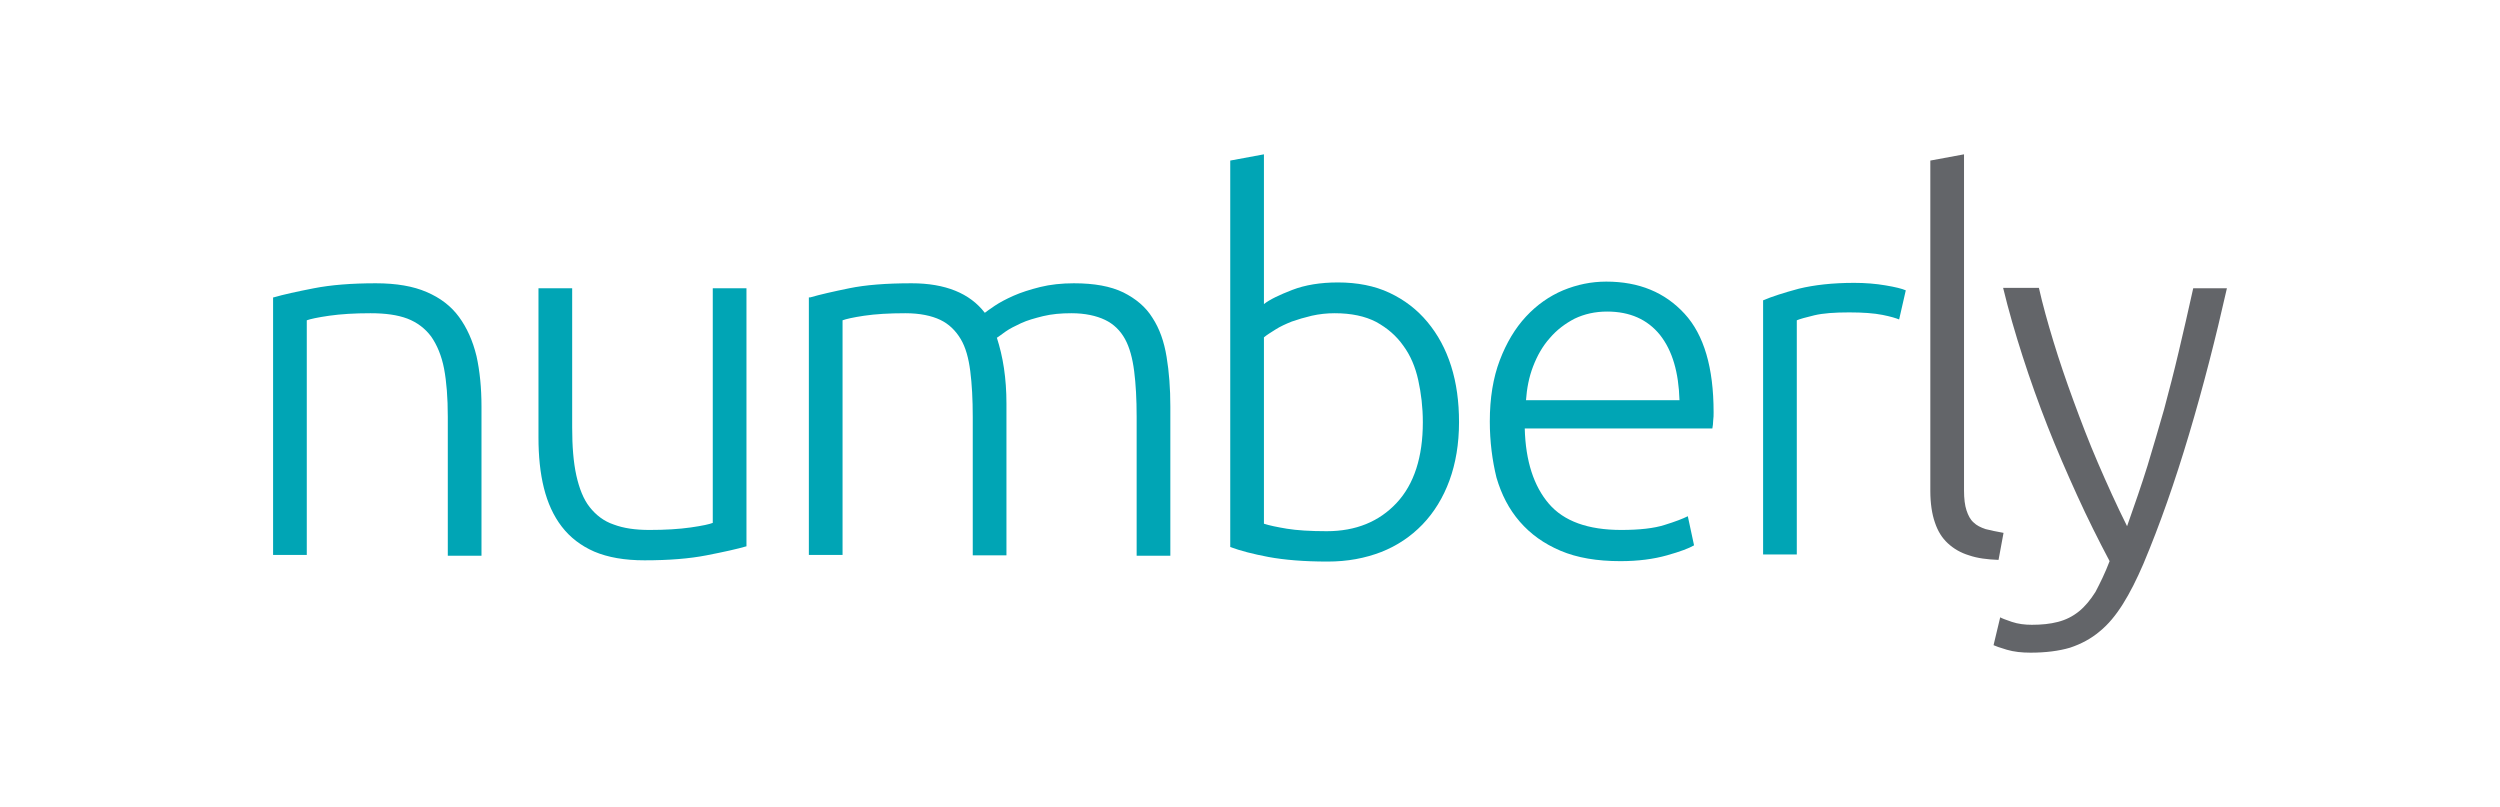
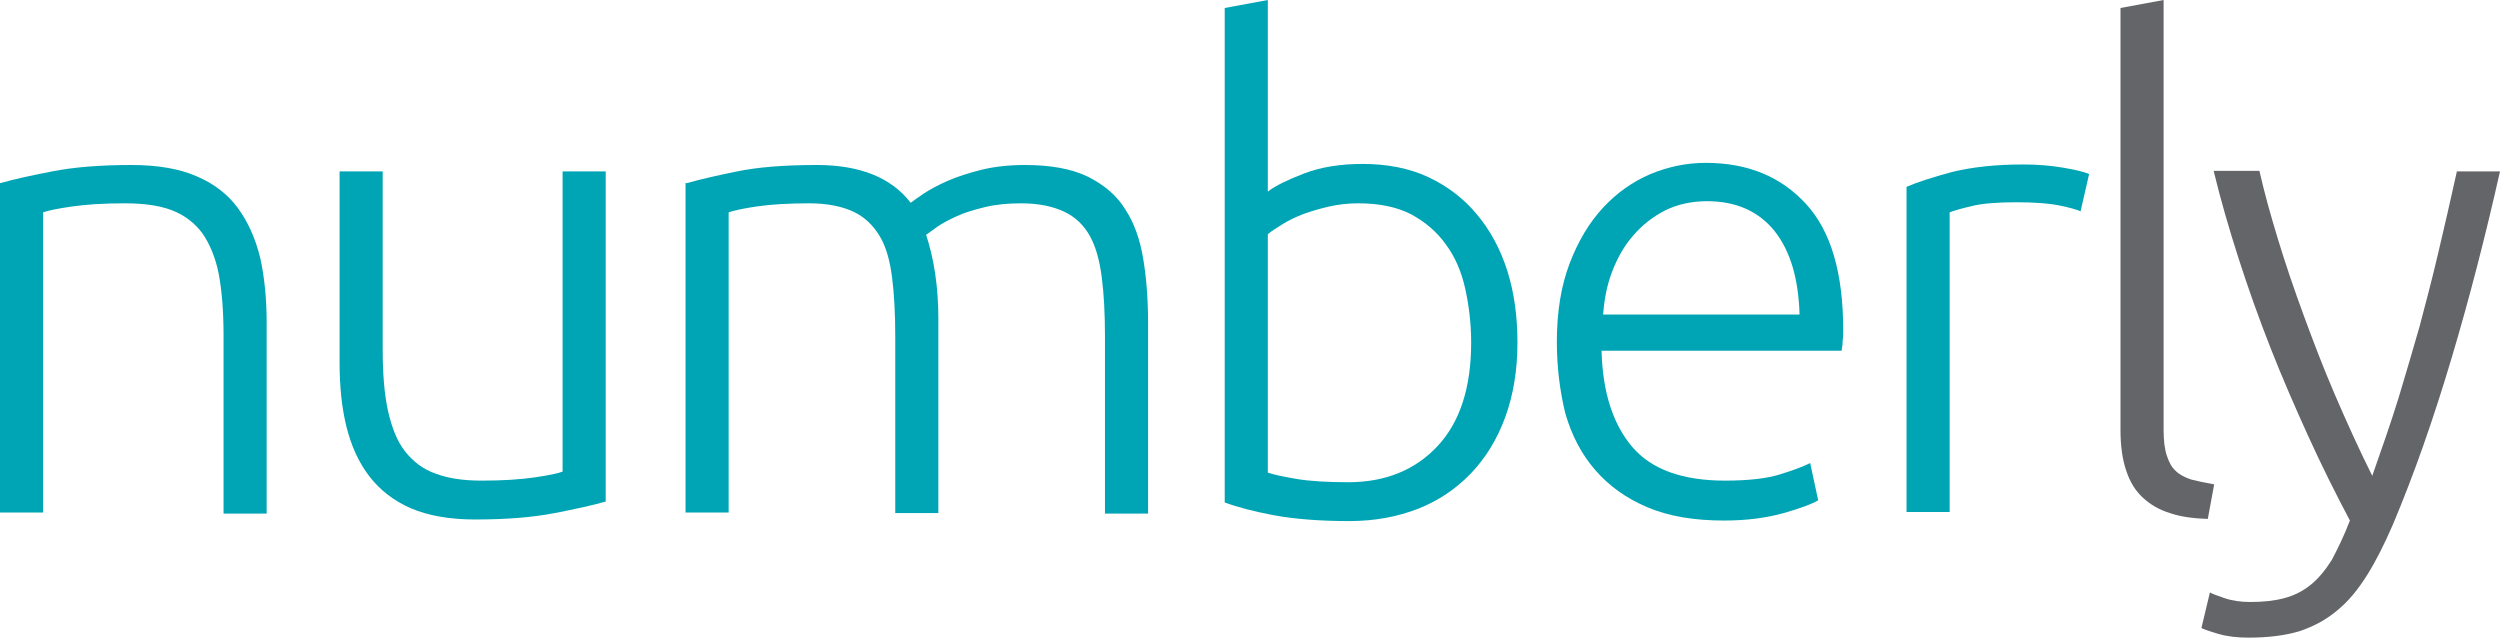
- <svg xmlns="http://www.w3.org/2000/svg" width="601mm" height="194mm" viewBox="0 0 601 194" version="1.1" id="svg896">
+ <svg xmlns="http://www.w3.org/2000/svg" width="552.554mm" height="140.932mm" viewBox="0 0 552.554 140.932" version="1.1" id="svg896">
  <defs id="defs890" />
-   <g id="layer1" transform="translate(-38.40427,5.127648)">
-     <g id="g22" transform="translate(38.55427,-0.8276475)">
-       <path class="st0" d="m 65.6,67.2 c 2.4,-0.7 5.6,-1.4 9.7,-2.2 4.1,-0.8 9,-1.2 14.9,-1.2 4.9,0 9,0.7 12.2,2.1 3.3,1.4 5.9,3.4 7.8,6 1.9,2.6 3.3,5.7 4.2,9.4 0.8,3.6 1.2,7.7 1.2,12.1 v 35.9 h -8.1 V 95.9 c 0,-4.6 -0.3,-8.4 -0.9,-11.6 -0.6,-3.1 -1.7,-5.7 -3.1,-7.7 -1.5,-2 -3.4,-3.4 -5.7,-4.3 -2.4,-0.9 -5.3,-1.3 -8.9,-1.3 -3.8,0 -7.1,0.2 -9.9,0.6 -2.8,0.4 -4.6,0.8 -5.4,1.1 v 56.4 H 65.5 V 67.2 Z" id="path6" style="fill:#00a5b5" />
-       <path class="st0" d="m 179.4,127 c -2.4,0.7 -5.6,1.4 -9.7,2.2 -4.1,0.8 -9,1.2 -14.9,1.2 -4.8,0 -8.8,-0.7 -12.1,-2.1 -3.2,-1.4 -5.8,-3.4 -7.8,-6 -2,-2.6 -3.4,-5.7 -4.3,-9.3 -0.9,-3.6 -1.3,-7.7 -1.3,-12.1 V 65 h 8.1 v 33.4 c 0,4.6 0.3,8.4 1,11.6 0.7,3.1 1.7,5.7 3.2,7.6 1.5,1.9 3.4,3.4 5.8,4.2 2.4,0.9 5.2,1.3 8.6,1.3 3.8,0 7.1,-0.2 9.9,-0.6 2.8,-0.4 4.6,-0.8 5.3,-1.1 V 65 h 8.1 v 62 z" id="path8" style="fill:#00a5b5" />
-       <path class="st0" d="m 194.6,67.2 c 2.4,-0.7 5.5,-1.4 9.4,-2.2 3.9,-0.8 8.8,-1.2 15,-1.2 8.1,0 14,2.4 17.6,7.1 0.4,-0.3 1.2,-0.9 2.4,-1.7 1.2,-0.8 2.7,-1.6 4.5,-2.4 1.8,-0.8 4,-1.5 6.4,-2.1 2.4,-0.6 5.2,-0.9 8.1,-0.9 4.9,0 8.8,0.7 11.9,2.2 3,1.5 5.4,3.5 7,6.1 1.7,2.6 2.8,5.7 3.4,9.4 0.6,3.6 0.9,7.6 0.9,11.9 v 35.9 h -8.1 V 95.9 c 0,-4.2 -0.2,-7.9 -0.6,-11 -0.4,-3.1 -1.1,-5.7 -2.2,-7.7 -1.1,-2 -2.7,-3.6 -4.8,-4.6 -2.1,-1 -4.8,-1.6 -8.1,-1.6 -2.5,0 -4.7,0.2 -6.8,0.7 -2,0.5 -3.8,1 -5.3,1.7 -1.5,0.7 -2.7,1.3 -3.7,2 -1,0.7 -1.6,1.2 -2.1,1.5 0.7,2.2 1.3,4.6 1.7,7.3 0.4,2.7 0.6,5.5 0.6,8.5 v 36.5 h -8.1 V 95.9 c 0,-4.2 -0.2,-7.9 -0.6,-11 -0.4,-3.1 -1.1,-5.7 -2.3,-7.7 -1.2,-2 -2.8,-3.6 -4.9,-4.6 -2.1,-1 -4.9,-1.6 -8.4,-1.6 -3.9,0 -7.2,0.2 -9.9,0.6 -2.7,0.4 -4.4,0.8 -5.2,1.1 v 56.4 h -8.1 V 67.2 Z" id="path10" style="fill:#00a5b5" />
-       <path class="st0" d="m 303.7,68.8 c 1.4,-1.1 3.7,-2.2 6.8,-3.4 3.1,-1.2 6.8,-1.8 11,-1.8 4.6,0 8.8,0.8 12.4,2.5 3.6,1.7 6.6,4 9.1,7 2.5,3 4.4,6.5 5.7,10.6 1.3,4.1 1.9,8.6 1.9,13.5 0,5.2 -0.8,9.9 -2.3,14 -1.5,4.1 -3.7,7.7 -6.5,10.6 -2.8,2.9 -6.1,5.1 -9.9,6.6 -3.9,1.5 -8.1,2.3 -12.9,2.3 -5.7,0 -10.4,-0.4 -14.2,-1.1 -3.7,-0.7 -6.8,-1.5 -9.2,-2.4 V 34.3 l 8.1,-1.5 z m 0,52.8 c 1.2,0.4 3.1,0.8 5.5,1.2 2.4,0.4 5.7,0.6 9.6,0.6 7,0 12.6,-2.3 16.8,-6.8 4.2,-4.5 6.3,-11 6.3,-19.4 0,-3.6 -0.4,-6.9 -1.1,-10.1 -0.7,-3.2 -1.9,-6 -3.6,-8.3 -1.7,-2.4 -3.8,-4.2 -6.5,-5.7 -2.7,-1.4 -6,-2.1 -10,-2.1 -1.9,0 -3.7,0.2 -5.5,0.6 -1.7,0.4 -3.4,0.9 -4.8,1.4 -1.5,0.6 -2.8,1.2 -3.9,1.9 -1.1,0.7 -2.1,1.3 -2.8,1.9 z" id="path12" style="fill:#00a5b5" />
-       <path class="st0" d="m 358,97 c 0,-5.6 0.8,-10.5 2.4,-14.7 1.6,-4.2 3.7,-7.7 6.3,-10.5 2.6,-2.8 5.6,-4.9 8.9,-6.3 3.4,-1.4 6.8,-2.1 10.4,-2.1 7.9,0 14.1,2.6 18.8,7.7 4.7,5.1 7,13 7,23.7 0,0.7 0,1.3 -0.1,2 0,0.7 -0.1,1.3 -0.2,1.9 h -45.1 c 0.2,7.9 2.2,13.9 5.8,18.1 3.6,4.2 9.4,6.3 17.4,6.3 4.4,0 7.9,-0.4 10.4,-1.2 2.6,-0.8 4.4,-1.5 5.6,-2.1 l 1.5,7 c -1.2,0.7 -3.3,1.5 -6.5,2.4 -3.2,0.9 -6.9,1.4 -11.2,1.4 -5.6,0 -10.4,-0.8 -14.4,-2.5 -4,-1.7 -7.2,-4 -9.8,-7 -2.6,-3 -4.4,-6.5 -5.6,-10.6 -1,-4.1 -1.6,-8.6 -1.6,-13.5 z m 45.6,-5.1 c -0.2,-6.7 -1.7,-11.9 -4.7,-15.7 -3,-3.7 -7.2,-5.6 -12.7,-5.6 -2.9,0 -5.5,0.6 -7.8,1.7 -2.3,1.2 -4.3,2.7 -6,4.7 -1.7,1.9 -3,4.2 -4,6.8 -1,2.6 -1.5,5.3 -1.7,8.1 z" id="path14" style="fill:#00a5b5" />
-       <path class="st0" d="m 445.6,63.7 c 2.6,0 5.2,0.2 7.5,0.6 2.4,0.4 4,0.8 4.9,1.2 l -1.6,7 c -0.7,-0.3 -2,-0.7 -4,-1.1 -2,-0.4 -4.7,-0.6 -8,-0.6 -3.5,0 -6.3,0.2 -8.4,0.7 -2.1,0.5 -3.5,0.9 -4.2,1.2 V 129 h -8.1 V 67.9 c 2.1,-0.9 4.9,-1.8 8.6,-2.8 3.7,-0.9 8.1,-1.4 13.3,-1.4 z" id="path16" style="fill:#00a5b5" />
-       <path class="st1" d="m 480.3,130.3 c -2.7,-0.1 -5.1,-0.4 -7.1,-1.1 -2,-0.6 -3.7,-1.6 -5.1,-2.9 -1.4,-1.3 -2.4,-2.9 -3.1,-5 -0.7,-2 -1.1,-4.6 -1.1,-7.6 V 34.3 l 8.1,-1.5 v 80.8 c 0,2 0.2,3.6 0.6,4.8 0.4,1.2 0.9,2.2 1.7,2.9 0.7,0.7 1.7,1.2 2.9,1.6 1.2,0.3 2.6,0.6 4.3,0.9 z" id="path18" style="fill:#636569" />
-       <path class="st1" d="m 507,130.6 c -2.7,-5.1 -5.3,-10.3 -7.8,-15.8 -2.5,-5.5 -4.9,-11 -7.1,-16.6 -2.2,-5.6 -4.2,-11.2 -6,-16.8 -1.8,-5.6 -3.4,-11.1 -4.7,-16.5 h 8.6 c 0.9,4 2.1,8.3 3.5,12.9 1.4,4.6 3,9.3 4.8,14.2 1.8,4.9 3.7,9.9 5.9,15 2.2,5.1 4.5,10.2 7,15.2 1.8,-5.1 3.5,-10 4.9,-14.5 1.4,-4.6 2.7,-9.1 4,-13.6 1.2,-4.5 2.4,-9.1 3.5,-13.8 1.1,-4.7 2.3,-9.8 3.5,-15.3 h 8.1 c -2.7,12 -5.7,23.7 -9.1,35.1 -3.4,11.4 -7,21.7 -11,31.2 -1.6,3.7 -3.2,6.9 -4.9,9.6 -1.7,2.7 -3.5,4.9 -5.6,6.6 -2,1.7 -4.4,3 -7.1,3.9 -2.7,0.8 -5.9,1.2 -9.5,1.2 -2.1,0 -4,-0.2 -5.7,-0.7 -1.7,-0.5 -2.8,-0.9 -3.2,-1.1 l 1.6,-6.7 c 0.3,0.2 1.3,0.6 2.8,1.1 1.5,0.5 3.1,0.7 4.8,0.7 2.3,0 4.4,-0.2 6.3,-0.7 1.9,-0.5 3.5,-1.3 5,-2.5 1.5,-1.2 2.8,-2.8 4,-4.7 1.1,-2.1 2.3,-4.5 3.4,-7.4 z" id="path20" style="fill:#636569" />
+   <g id="layer1" transform="translate(-62.62748,-21.40618)">
+     <g id="g22" transform="matrix(1.176397,0,0,1.176397,-14.42651,-17.17963)" style="stroke-width:0.85">
+       <path class="st0" d="m 65.6,67.2 c 2.4,-0.7 5.6,-1.4 9.7,-2.2 4.1,-0.8 9,-1.2 14.9,-1.2 4.9,0 9,0.7 12.2,2.1 3.3,1.4 5.9,3.4 7.8,6 1.9,2.6 3.3,5.7 4.2,9.4 0.8,3.6 1.2,7.7 1.2,12.1 v 35.9 h -8.1 V 95.9 c 0,-4.6 -0.3,-8.4 -0.9,-11.6 -0.6,-3.1 -1.7,-5.7 -3.1,-7.7 -1.5,-2 -3.4,-3.4 -5.7,-4.3 -2.4,-0.9 -5.3,-1.3 -8.9,-1.3 -3.8,0 -7.1,0.2 -9.9,0.6 -2.8,0.4 -4.6,0.8 -5.4,1.1 v 56.4 H 65.5 V 67.2 Z" id="path6" style="fill:#00a5b5;stroke-width:0.85" />
+       <path class="st0" d="m 179.4,127 c -2.4,0.7 -5.6,1.4 -9.7,2.2 -4.1,0.8 -9,1.2 -14.9,1.2 -4.8,0 -8.8,-0.7 -12.1,-2.1 -3.2,-1.4 -5.8,-3.4 -7.8,-6 -2,-2.6 -3.4,-5.7 -4.3,-9.3 -0.9,-3.6 -1.3,-7.7 -1.3,-12.1 V 65 h 8.1 v 33.4 c 0,4.6 0.3,8.4 1,11.6 0.7,3.1 1.7,5.7 3.2,7.6 1.5,1.9 3.4,3.4 5.8,4.2 2.4,0.9 5.2,1.3 8.6,1.3 3.8,0 7.1,-0.2 9.9,-0.6 2.8,-0.4 4.6,-0.8 5.3,-1.1 V 65 h 8.1 v 62 z" id="path8" style="fill:#00a5b5;stroke-width:0.85" />
+       <path class="st0" d="m 194.6,67.2 c 2.4,-0.7 5.5,-1.4 9.4,-2.2 3.9,-0.8 8.8,-1.2 15,-1.2 8.1,0 14,2.4 17.6,7.1 0.4,-0.3 1.2,-0.9 2.4,-1.7 1.2,-0.8 2.7,-1.6 4.5,-2.4 1.8,-0.8 4,-1.5 6.4,-2.1 2.4,-0.6 5.2,-0.9 8.1,-0.9 4.9,0 8.8,0.7 11.9,2.2 3,1.5 5.4,3.5 7,6.1 1.7,2.6 2.8,5.7 3.4,9.4 0.6,3.6 0.9,7.6 0.9,11.9 v 35.9 h -8.1 V 95.9 c 0,-4.2 -0.2,-7.9 -0.6,-11 -0.4,-3.1 -1.1,-5.7 -2.2,-7.7 -1.1,-2 -2.7,-3.6 -4.8,-4.6 -2.1,-1 -4.8,-1.6 -8.1,-1.6 -2.5,0 -4.7,0.2 -6.8,0.7 -2,0.5 -3.8,1 -5.3,1.7 -1.5,0.7 -2.7,1.3 -3.7,2 -1,0.7 -1.6,1.2 -2.1,1.5 0.7,2.2 1.3,4.6 1.7,7.3 0.4,2.7 0.6,5.5 0.6,8.5 v 36.5 h -8.1 V 95.9 c 0,-4.2 -0.2,-7.9 -0.6,-11 -0.4,-3.1 -1.1,-5.7 -2.3,-7.7 -1.2,-2 -2.8,-3.6 -4.9,-4.6 -2.1,-1 -4.9,-1.6 -8.4,-1.6 -3.9,0 -7.2,0.2 -9.9,0.6 -2.7,0.4 -4.4,0.8 -5.2,1.1 v 56.4 h -8.1 V 67.2 Z" id="path10" style="fill:#00a5b5;stroke-width:0.85" />
+       <path class="st0" d="m 303.7,68.8 c 1.4,-1.1 3.7,-2.2 6.8,-3.4 3.1,-1.2 6.8,-1.8 11,-1.8 4.6,0 8.8,0.8 12.4,2.5 3.6,1.7 6.6,4 9.1,7 2.5,3 4.4,6.5 5.7,10.6 1.3,4.1 1.9,8.6 1.9,13.5 0,5.2 -0.8,9.9 -2.3,14 -1.5,4.1 -3.7,7.7 -6.5,10.6 -2.8,2.9 -6.1,5.1 -9.9,6.6 -3.9,1.5 -8.1,2.3 -12.9,2.3 -5.7,0 -10.4,-0.4 -14.2,-1.1 -3.7,-0.7 -6.8,-1.5 -9.2,-2.4 V 34.3 l 8.1,-1.5 z m 0,52.8 c 1.2,0.4 3.1,0.8 5.5,1.2 2.4,0.4 5.7,0.6 9.6,0.6 7,0 12.6,-2.3 16.8,-6.8 4.2,-4.5 6.3,-11 6.3,-19.4 0,-3.6 -0.4,-6.9 -1.1,-10.1 -0.7,-3.2 -1.9,-6 -3.6,-8.3 -1.7,-2.4 -3.8,-4.2 -6.5,-5.7 -2.7,-1.4 -6,-2.1 -10,-2.1 -1.9,0 -3.7,0.2 -5.5,0.6 -1.7,0.4 -3.4,0.9 -4.8,1.4 -1.5,0.6 -2.8,1.2 -3.9,1.9 -1.1,0.7 -2.1,1.3 -2.8,1.9 z" id="path12" style="fill:#00a5b5;stroke-width:0.85" />
+       <path class="st0" d="m 358,97 c 0,-5.6 0.8,-10.5 2.4,-14.7 1.6,-4.2 3.7,-7.7 6.3,-10.5 2.6,-2.8 5.6,-4.9 8.9,-6.3 3.4,-1.4 6.8,-2.1 10.4,-2.1 7.9,0 14.1,2.6 18.8,7.7 4.7,5.1 7,13 7,23.7 0,0.7 0,1.3 -0.1,2 0,0.7 -0.1,1.3 -0.2,1.9 h -45.1 c 0.2,7.9 2.2,13.9 5.8,18.1 3.6,4.2 9.4,6.3 17.4,6.3 4.4,0 7.9,-0.4 10.4,-1.2 2.6,-0.8 4.4,-1.5 5.6,-2.1 l 1.5,7 c -1.2,0.7 -3.3,1.5 -6.5,2.4 -3.2,0.9 -6.9,1.4 -11.2,1.4 -5.6,0 -10.4,-0.8 -14.4,-2.5 -4,-1.7 -7.2,-4 -9.8,-7 -2.6,-3 -4.4,-6.5 -5.6,-10.6 -1,-4.1 -1.6,-8.6 -1.6,-13.5 z m 45.6,-5.1 c -0.2,-6.7 -1.7,-11.9 -4.7,-15.7 -3,-3.7 -7.2,-5.6 -12.7,-5.6 -2.9,0 -5.5,0.6 -7.8,1.7 -2.3,1.2 -4.3,2.7 -6,4.7 -1.7,1.9 -3,4.2 -4,6.8 -1,2.6 -1.5,5.3 -1.7,8.1 z" id="path14" style="fill:#00a5b5;stroke-width:0.85" />
+       <path class="st0" d="m 445.6,63.7 c 2.6,0 5.2,0.2 7.5,0.6 2.4,0.4 4,0.8 4.9,1.2 l -1.6,7 c -0.7,-0.3 -2,-0.7 -4,-1.1 -2,-0.4 -4.7,-0.6 -8,-0.6 -3.5,0 -6.3,0.2 -8.4,0.7 -2.1,0.5 -3.5,0.9 -4.2,1.2 V 129 h -8.1 V 67.9 c 2.1,-0.9 4.9,-1.8 8.6,-2.8 3.7,-0.9 8.1,-1.4 13.3,-1.4 z" id="path16" style="fill:#00a5b5;stroke-width:0.85" />
+       <path class="st1" d="m 480.3,130.3 c -2.7,-0.1 -5.1,-0.4 -7.1,-1.1 -2,-0.6 -3.7,-1.6 -5.1,-2.9 -1.4,-1.3 -2.4,-2.9 -3.1,-5 -0.7,-2 -1.1,-4.6 -1.1,-7.6 V 34.3 l 8.1,-1.5 v 80.8 c 0,2 0.2,3.6 0.6,4.8 0.4,1.2 0.9,2.2 1.7,2.9 0.7,0.7 1.7,1.2 2.9,1.6 1.2,0.3 2.6,0.6 4.3,0.9 z" id="path18" style="fill:#636569;stroke-width:0.85" />
+       <path class="st1" d="m 507,130.6 c -2.7,-5.1 -5.3,-10.3 -7.8,-15.8 -2.5,-5.5 -4.9,-11 -7.1,-16.6 -2.2,-5.6 -4.2,-11.2 -6,-16.8 -1.8,-5.6 -3.4,-11.1 -4.7,-16.5 h 8.6 c 0.9,4 2.1,8.3 3.5,12.9 1.4,4.6 3,9.3 4.8,14.2 1.8,4.9 3.7,9.9 5.9,15 2.2,5.1 4.5,10.2 7,15.2 1.8,-5.1 3.5,-10 4.9,-14.5 1.4,-4.6 2.7,-9.1 4,-13.6 1.2,-4.5 2.4,-9.1 3.5,-13.8 1.1,-4.7 2.3,-9.8 3.5,-15.3 h 8.1 c -2.7,12 -5.7,23.7 -9.1,35.1 -3.4,11.4 -7,21.7 -11,31.2 -1.6,3.7 -3.2,6.9 -4.9,9.6 -1.7,2.7 -3.5,4.9 -5.6,6.6 -2,1.7 -4.4,3 -7.1,3.9 -2.7,0.8 -5.9,1.2 -9.5,1.2 -2.1,0 -4,-0.2 -5.7,-0.7 -1.7,-0.5 -2.8,-0.9 -3.2,-1.1 l 1.6,-6.7 c 0.3,0.2 1.3,0.6 2.8,1.1 1.5,0.5 3.1,0.7 4.8,0.7 2.3,0 4.4,-0.2 6.3,-0.7 1.9,-0.5 3.5,-1.3 5,-2.5 1.5,-1.2 2.8,-2.8 4,-4.7 1.1,-2.1 2.3,-4.5 3.4,-7.4 z" id="path20" style="fill:#636569;stroke-width:0.85" />
    </g>
  </g>
</svg>
